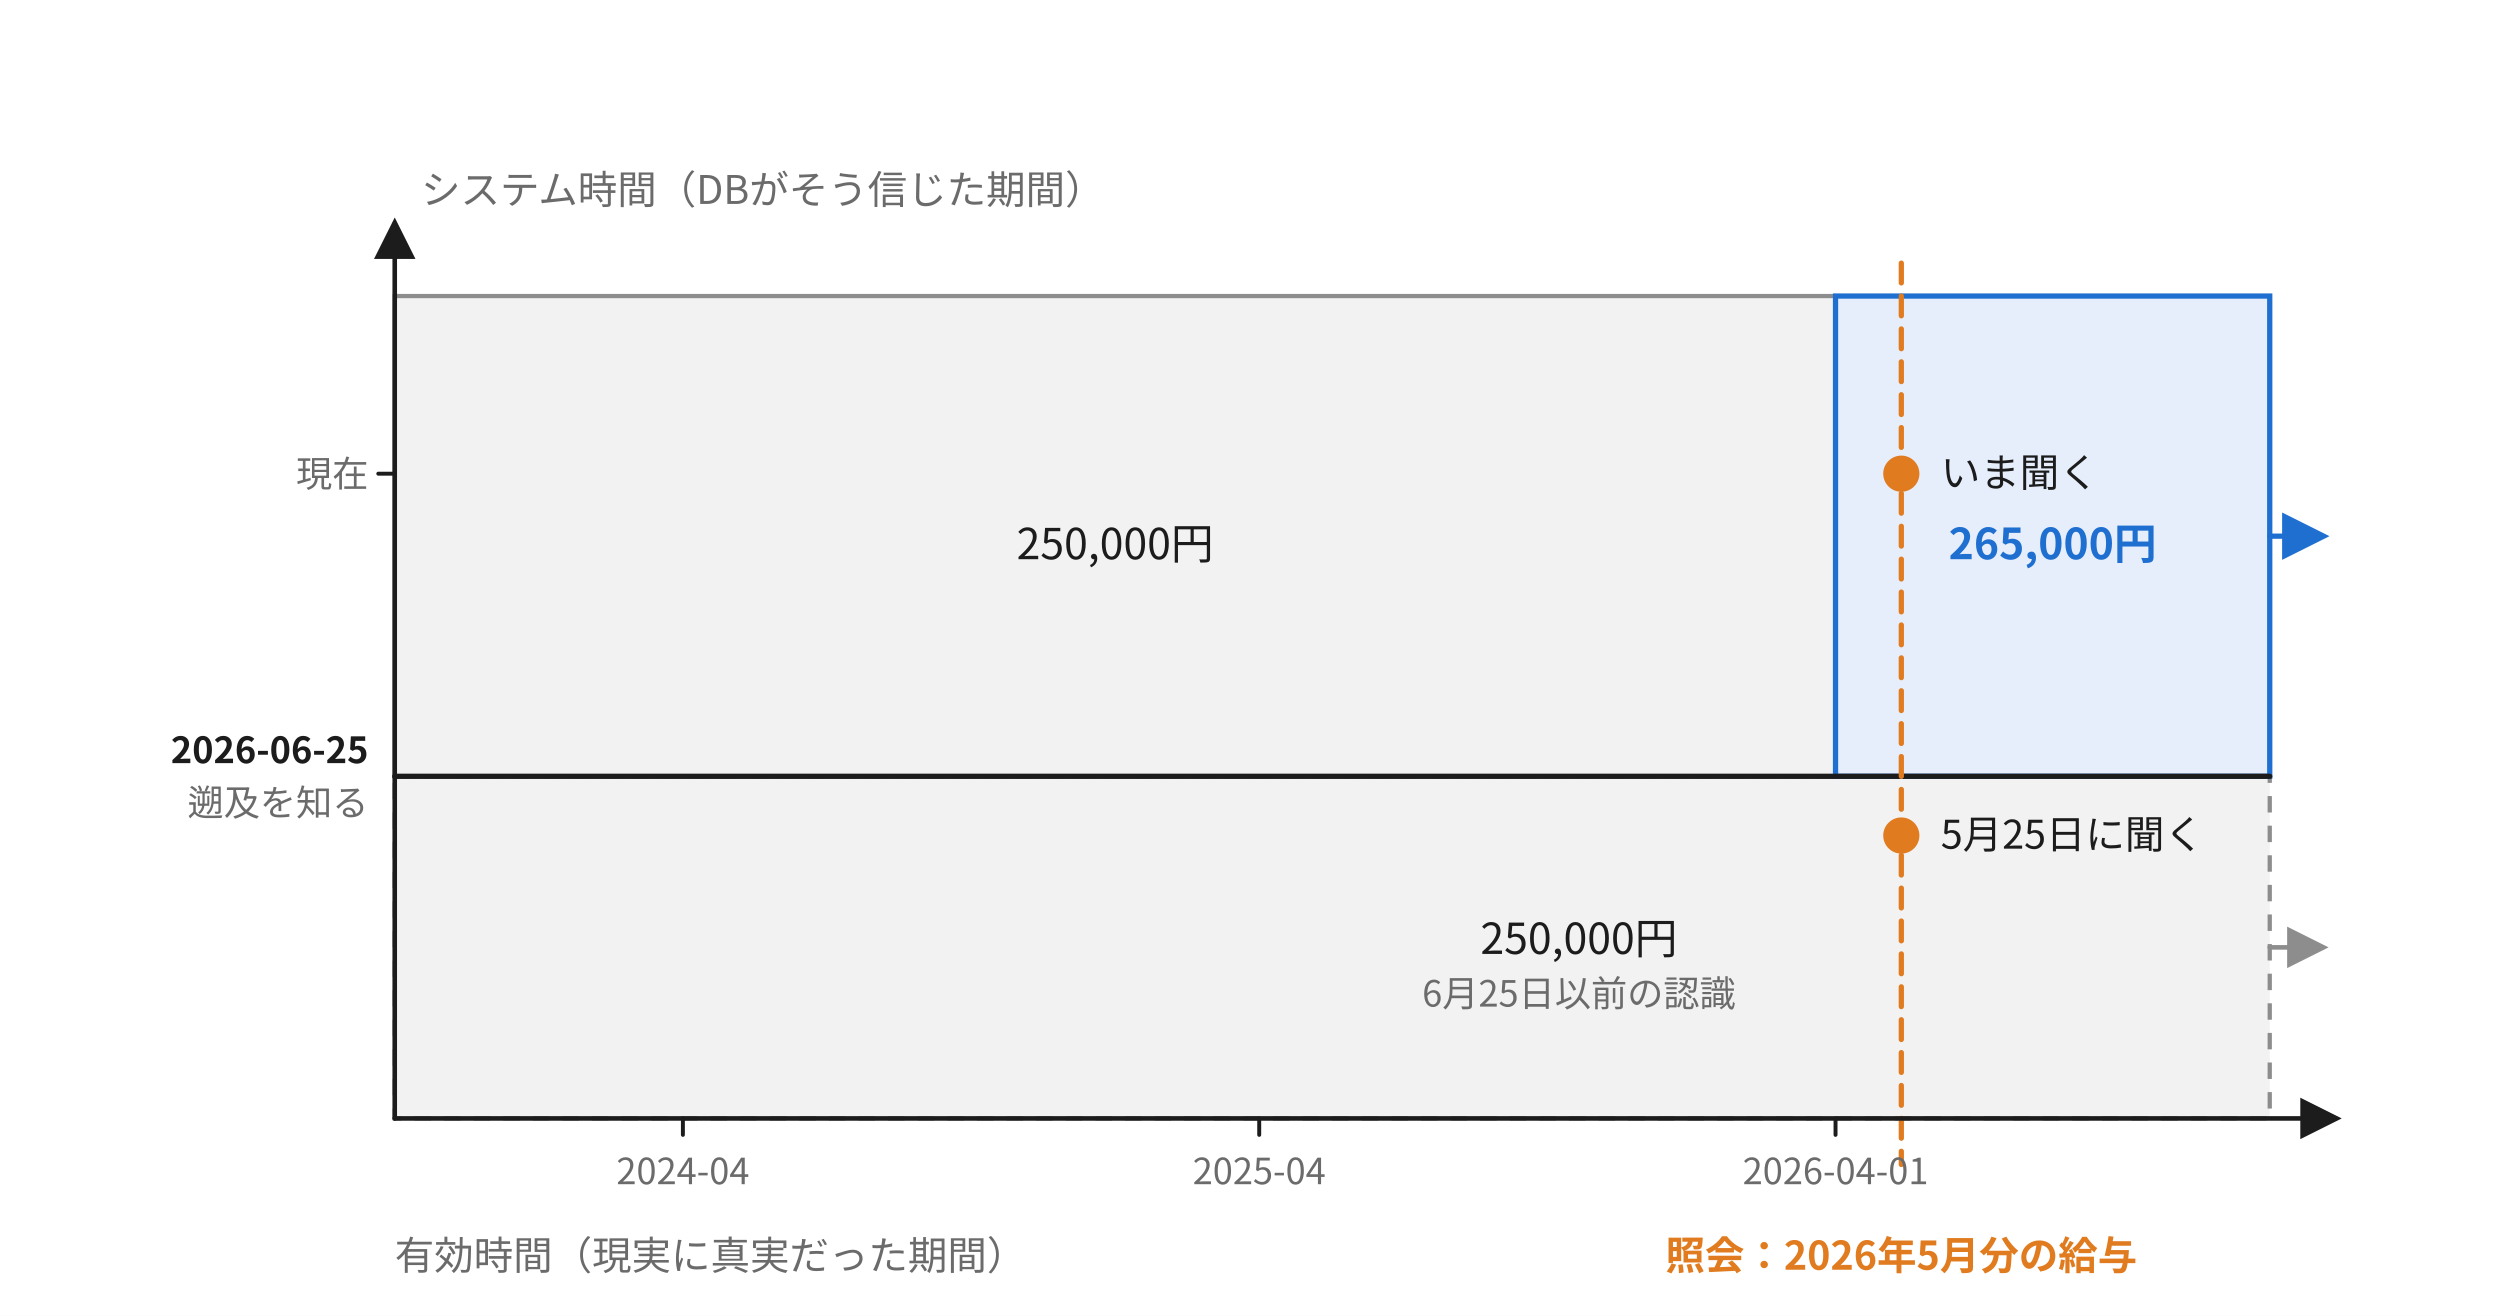
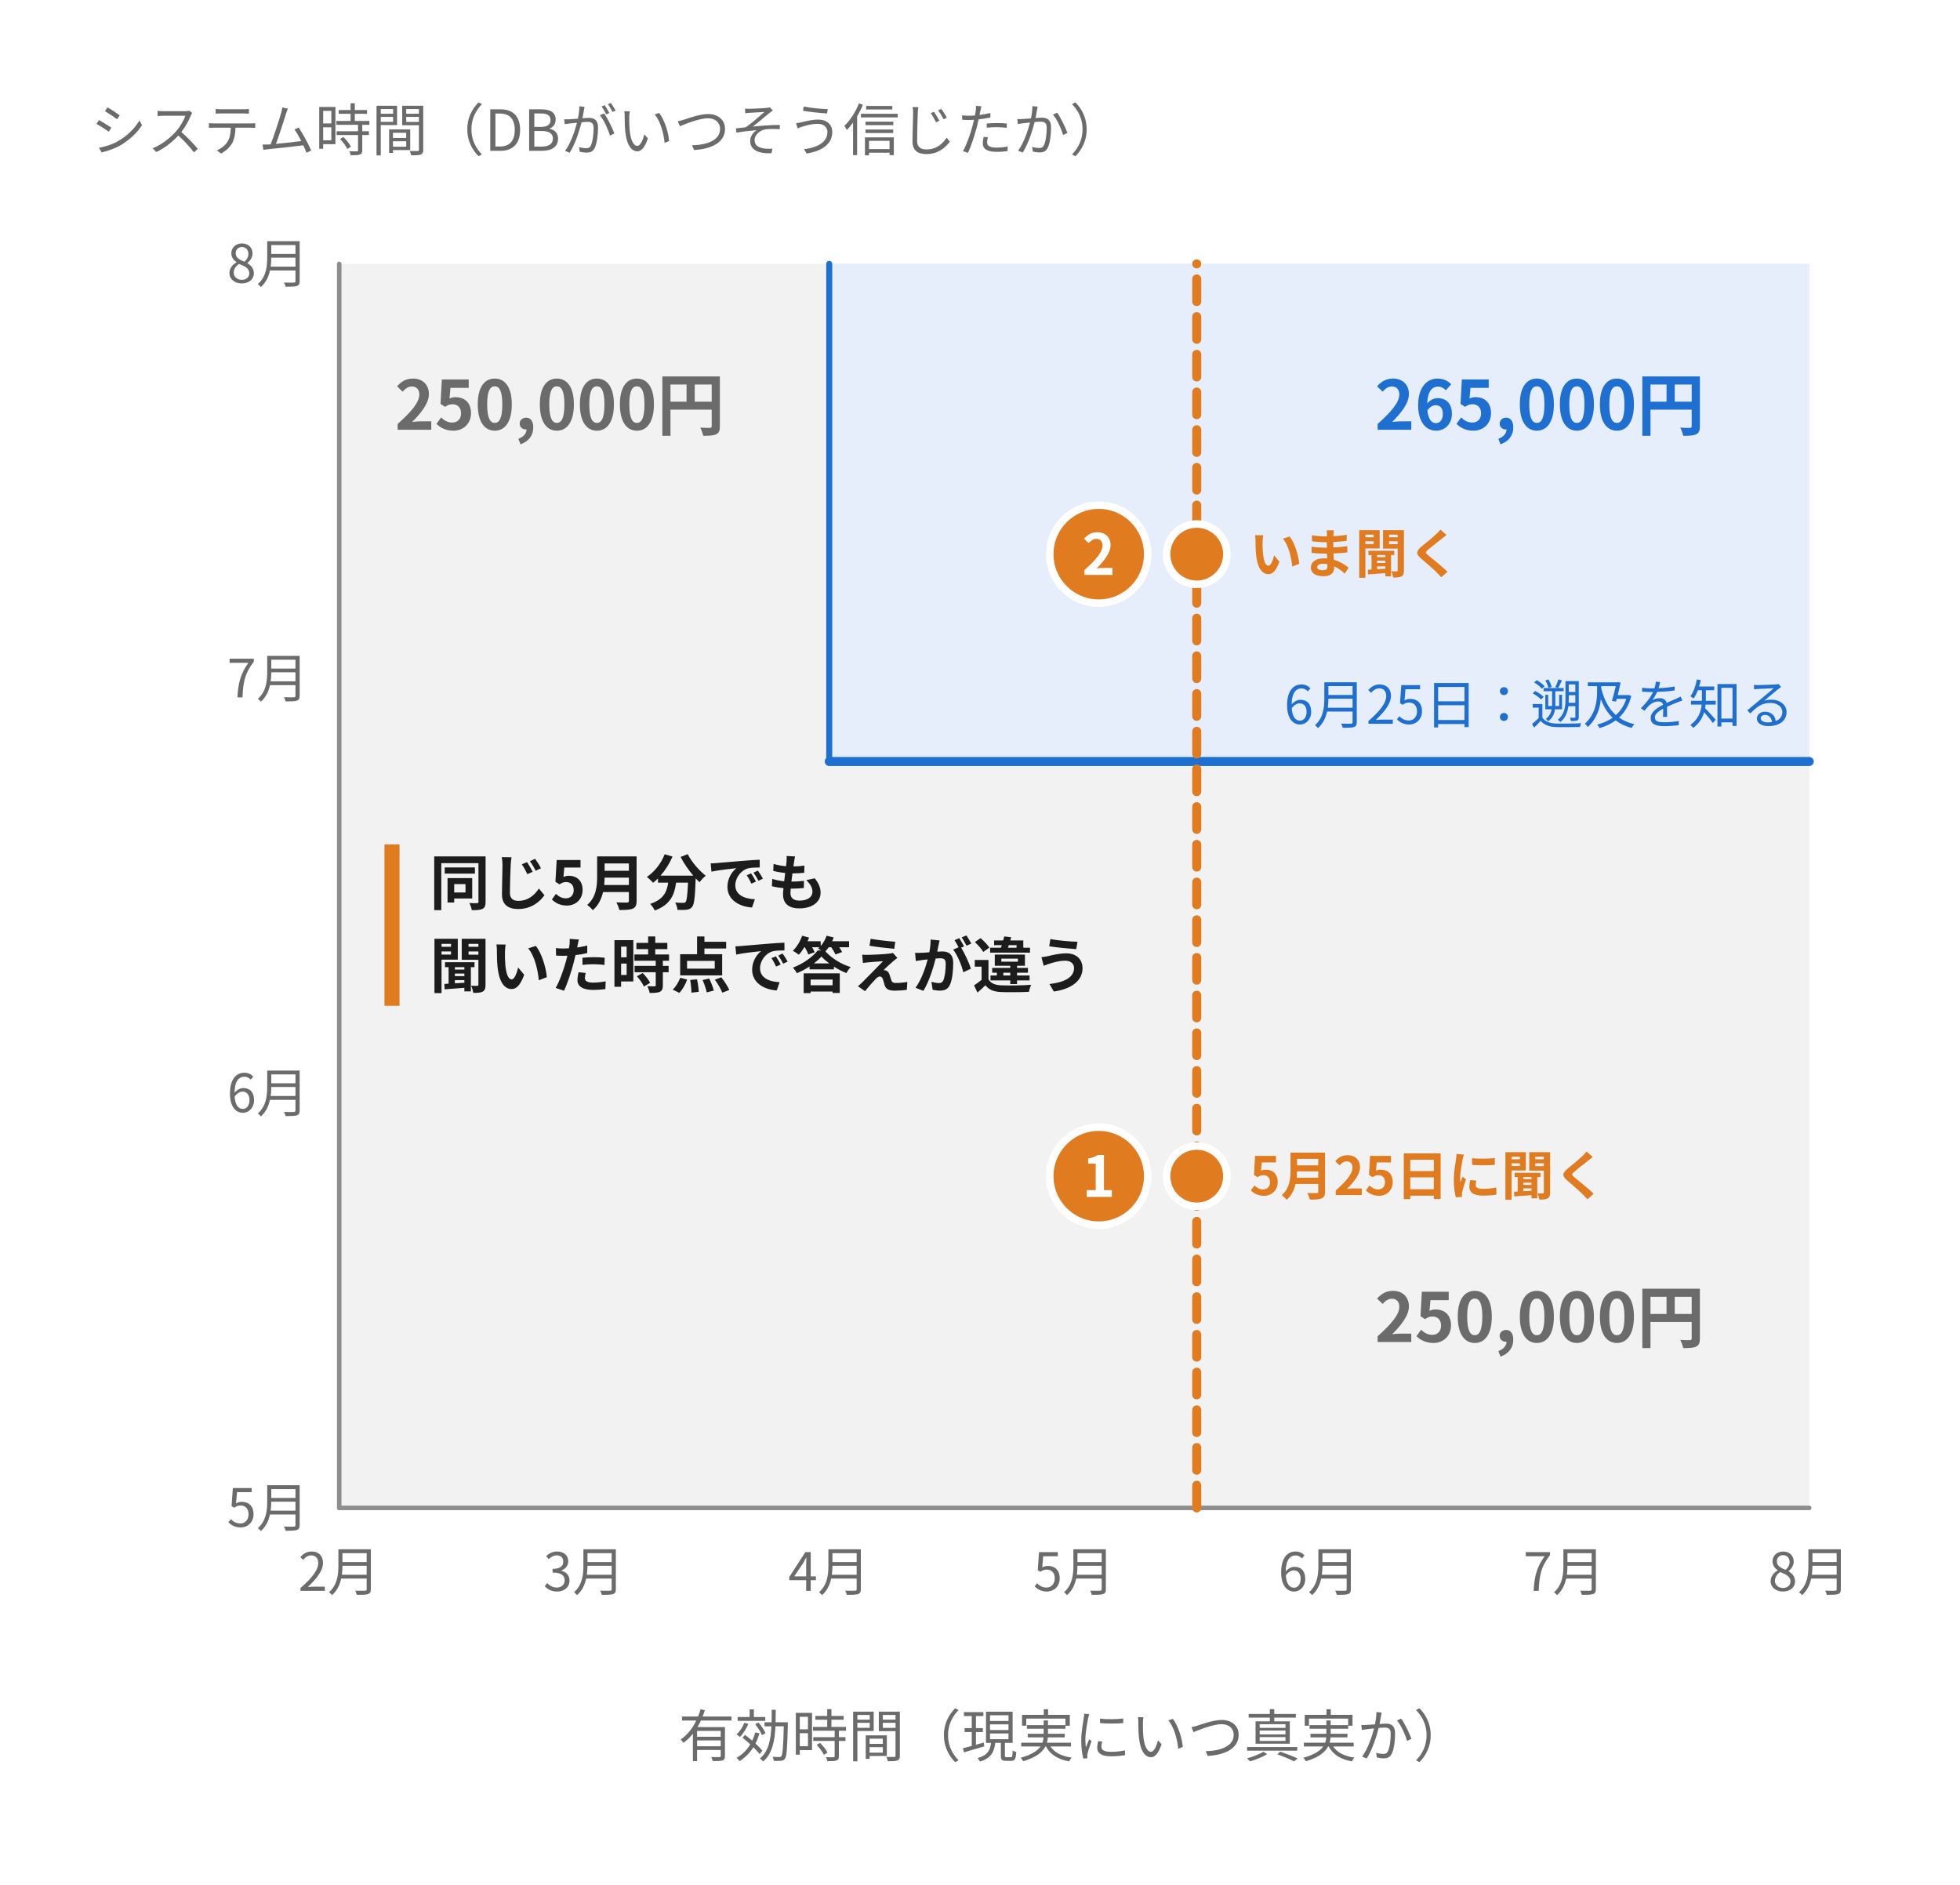
- <svg xmlns="http://www.w3.org/2000/svg" viewBox="0 0 760 400" role="img" aria-labelledby="title desc">
-   <defs>
-     <marker id="ah1c1c1c9_0" viewBox="0 0 10 10" refX="8.5" refY="5" markerWidth="9.0" markerHeight="9.0" orient="auto-start-reverse">
-       <path d="M 0 0 L 10 5 L 0 10 z" fill="#1c1c1c" />
-     </marker>
-     <marker id="ah8d8d8d9_0" viewBox="0 0 10 10" refX="8.5" refY="5" markerWidth="9.0" markerHeight="9.0" orient="auto-start-reverse">
-       <path d="M 0 0 L 10 5 L 0 10 z" fill="#8d8d8d" />
-     </marker>
-     <marker id="ah1f6fd09_0" viewBox="0 0 10 10" refX="8.5" refY="5" markerWidth="9.0" markerHeight="9.0" orient="auto-start-reverse">
-       <path d="M 0 0 L 10 5 L 0 10 z" fill="#1f6fd0" />
-     </marker>
-   </defs>
-   <rect x="0" y="0" width="760" height="400" fill="#ffffff" />
-   <rect x="120" y="236" width="570" height="104" rx="0" fill="#f2f2f2" stroke="#8d8d8d" stroke-width="1.3" opacity="1" stroke-dasharray="5 4" />
-   <rect x="120" y="90" width="438" height="146" rx="0" fill="#f2f2f2" stroke="#8d8d8d" stroke-width="1.3" opacity="1" />
-   <rect x="558" y="90" width="132" height="146" rx="0" fill="#e6eefb" stroke="#1f6fd0" stroke-width="1.6" opacity="1" />
-   <text x="480" y="290" font-family="Noto Sans CJK JP, Hiragino Sans, Noto Sans JP, Yu Gothic, sans-serif" font-size="13" fill="#1c1c1c" text-anchor="middle" font-weight="400">250,000円</text>
-   <text x="480" y="306" font-family="Noto Sans CJK JP, Hiragino Sans, Noto Sans JP, Yu Gothic, sans-serif" font-size="11" fill="#6b6b6b" text-anchor="middle" font-weight="400">6月25日以前の認識</text>
-   <text x="339.0" y="170" font-family="Noto Sans CJK JP, Hiragino Sans, Noto Sans JP, Yu Gothic, sans-serif" font-size="13" fill="#1c1c1c" text-anchor="middle" font-weight="400">250,000円</text>
-   <text x="624.0" y="170" font-family="Noto Sans CJK JP, Hiragino Sans, Noto Sans JP, Yu Gothic, sans-serif" font-size="13" fill="#1f6fd0" text-anchor="middle" font-weight="700">265,000円</text>
-   <line x1="120" y1="236" x2="690" y2="236" stroke="#1c1c1c" stroke-width="1.6" stroke-linecap="round" opacity="1" />
-   <text x="112" y="232" font-family="Noto Sans CJK JP, Hiragino Sans, Noto Sans JP, Yu Gothic, sans-serif" font-size="11" fill="#1c1c1c" text-anchor="end" font-weight="700">2026-06-25</text>
-   <text x="112" y="248" font-family="Noto Sans CJK JP, Hiragino Sans, Noto Sans JP, Yu Gothic, sans-serif" font-size="11" fill="#6b6b6b" text-anchor="end" font-weight="400">遡及を知る</text>
-   <line x1="578" y1="80" x2="578" y2="354" stroke="#e07b1f" stroke-width="1.6" stroke-linecap="round" opacity="1" stroke-dasharray="6 4" />
-   <text x="578" y="386" font-family="Noto Sans CJK JP, Hiragino Sans, Noto Sans JP, Yu Gothic, sans-serif" font-size="12" fill="#e07b1f" text-anchor="middle" font-weight="700">照会：2026年5月分の給与</text>
-   <circle cx="578" cy="254" r="5.5" fill="#e07b1f" stroke="#e07b1f" stroke-width="0" opacity="1" />
-   <text x="590" y="258" font-family="Noto Sans CJK JP, Hiragino Sans, Noto Sans JP, Yu Gothic, sans-serif" font-size="12" fill="#1c1c1c" text-anchor="start" font-weight="400">5月25日に聞く</text>
-   <circle cx="578" cy="144" r="5.5" fill="#e07b1f" stroke="#e07b1f" stroke-width="0" opacity="1" />
-   <text x="590" y="148" font-family="Noto Sans CJK JP, Hiragino Sans, Noto Sans JP, Yu Gothic, sans-serif" font-size="12" fill="#1c1c1c" text-anchor="start" font-weight="400">いま聞く</text>
-   <line x1="120" y1="340" x2="710" y2="340" stroke="#1c1c1c" stroke-width="1.4" stroke-linecap="round" marker-end="url(#ah1c1c1c9_0)" />
-   <line x1="120" y1="340" x2="120" y2="68" stroke="#1c1c1c" stroke-width="1.4" stroke-linecap="round" marker-end="url(#ah1c1c1c9_0)" />
-   <text x="128" y="62" font-family="Noto Sans CJK JP, Hiragino Sans, Noto Sans JP, Yu Gothic, sans-serif" font-size="12" fill="#6b6b6b" text-anchor="start" font-weight="400">システム時間（DBがそう信じた期間）</text>
-   <text x="120" y="386" font-family="Noto Sans CJK JP, Hiragino Sans, Noto Sans JP, Yu Gothic, sans-serif" font-size="12" fill="#6b6b6b" text-anchor="start" font-weight="400">有効時間（現実に真実だった期間）</text>
-   <line x1="690" y1="288" x2="706" y2="288" stroke="#8d8d8d" stroke-width="1.4" stroke-linecap="round" marker-end="url(#ah8d8d8d9_0)" />
-   <line x1="690" y1="163" x2="706" y2="163" stroke="#1f6fd0" stroke-width="1.6" stroke-linecap="round" marker-end="url(#ah1f6fd09_0)" />
-   <line x1="207.6" y1="340" x2="207.6" y2="345" stroke="#1c1c1c" stroke-width="1.2" stroke-linecap="round" opacity="1" />
-   <text x="207.6" y="360" font-family="Noto Sans CJK JP, Hiragino Sans, Noto Sans JP, Yu Gothic, sans-serif" font-size="11" fill="#6b6b6b" text-anchor="middle" font-weight="400">2024-04</text>
-   <line x1="382.8" y1="340" x2="382.8" y2="345" stroke="#1c1c1c" stroke-width="1.2" stroke-linecap="round" opacity="1" />
-   <text x="382.8" y="360" font-family="Noto Sans CJK JP, Hiragino Sans, Noto Sans JP, Yu Gothic, sans-serif" font-size="11" fill="#6b6b6b" text-anchor="middle" font-weight="400">2025-04</text>
-   <line x1="558.0" y1="340" x2="558.0" y2="345" stroke="#1c1c1c" stroke-width="1.2" stroke-linecap="round" opacity="1" />
-   <text x="558.0" y="360" font-family="Noto Sans CJK JP, Hiragino Sans, Noto Sans JP, Yu Gothic, sans-serif" font-size="11" fill="#6b6b6b" text-anchor="middle" font-weight="400">2026-04-01</text>
-   <line x1="115" y1="144" x2="120" y2="144" stroke="#1c1c1c" stroke-width="1.2" stroke-linecap="round" opacity="1" />
-   <text x="112" y="148" font-family="Noto Sans CJK JP, Hiragino Sans, Noto Sans JP, Yu Gothic, sans-serif" font-size="11" fill="#6b6b6b" text-anchor="end" font-weight="400">現在</text>
+ <svg xmlns="http://www.w3.org/2000/svg" viewBox="0 0 520 500" role="img" aria-labelledby="title">
+   <rect x="0" y="0" width="520" height="500" fill="#ffffff" />
+   <rect x="90" y="70" width="390" height="330" fill="#f2f2f2" stroke="none" stroke-width="1.2" />
+   <rect x="220" y="70" width="260" height="132" fill="#e6eefb" stroke="none" stroke-width="1.2" />
+   <line x1="220" y1="70" x2="220" y2="202" stroke="#1f6fd0" stroke-width="1.6" stroke-linecap="round" />
+   <line x1="220" y1="202" x2="480" y2="202" stroke="#1f6fd0" stroke-width="2.4" stroke-linecap="round" />
+   <text x="408.5" y="114" font-family="Noto Sans CJK JP, Hiragino Sans, Yu Gothic, sans-serif" font-size="18" text-anchor="middle" font-weight="700" fill="#1f6fd0">265,000円</text>
+   <text x="408.5" y="356" font-family="Noto Sans CJK JP, Hiragino Sans, Yu Gothic, sans-serif" font-size="18" text-anchor="middle" font-weight="700" fill="#6b6b6b">250,000円</text>
+   <text x="148.5" y="114" font-family="Noto Sans CJK JP, Hiragino Sans, Yu Gothic, sans-serif" font-size="18" text-anchor="middle" font-weight="700" fill="#6b6b6b">250,000円</text>
+   <text x="476" y="192" font-family="Noto Sans CJK JP, Hiragino Sans, Yu Gothic, sans-serif" font-size="14" text-anchor="end" fill="#1f6fd0">6月25日：遡及を知る</text>
+   <line x1="90" y1="400" x2="480" y2="400" stroke="#8d8d8d" stroke-width="1.2" stroke-linecap="round" />
+   <line x1="90" y1="400" x2="90" y2="70" stroke="#8d8d8d" stroke-width="1.2" stroke-linecap="round" />
+   <text x="90" y="422" font-family="Noto Sans CJK JP, Hiragino Sans, Yu Gothic, sans-serif" font-size="14" text-anchor="middle" fill="#6b6b6b">2月</text>
+   <text x="155" y="422" font-family="Noto Sans CJK JP, Hiragino Sans, Yu Gothic, sans-serif" font-size="14" text-anchor="middle" fill="#6b6b6b">3月</text>
+   <text x="220" y="422" font-family="Noto Sans CJK JP, Hiragino Sans, Yu Gothic, sans-serif" font-size="14" text-anchor="middle" fill="#6b6b6b">4月</text>
+   <text x="285" y="422" font-family="Noto Sans CJK JP, Hiragino Sans, Yu Gothic, sans-serif" font-size="14" text-anchor="middle" fill="#6b6b6b">5月</text>
+   <text x="350" y="422" font-family="Noto Sans CJK JP, Hiragino Sans, Yu Gothic, sans-serif" font-size="14" text-anchor="middle" fill="#6b6b6b">6月</text>
+   <text x="415" y="422" font-family="Noto Sans CJK JP, Hiragino Sans, Yu Gothic, sans-serif" font-size="14" text-anchor="middle" fill="#6b6b6b">7月</text>
+   <text x="480" y="422" font-family="Noto Sans CJK JP, Hiragino Sans, Yu Gothic, sans-serif" font-size="14" text-anchor="middle" fill="#6b6b6b">8月</text>
+   <text x="82" y="405" font-family="Noto Sans CJK JP, Hiragino Sans, Yu Gothic, sans-serif" font-size="14" text-anchor="end" fill="#6b6b6b">5月</text>
+   <text x="82" y="295" font-family="Noto Sans CJK JP, Hiragino Sans, Yu Gothic, sans-serif" font-size="14" text-anchor="end" fill="#6b6b6b">6月</text>
+   <text x="82" y="185" font-family="Noto Sans CJK JP, Hiragino Sans, Yu Gothic, sans-serif" font-size="14" text-anchor="end" fill="#6b6b6b">7月</text>
+   <text x="82" y="75" font-family="Noto Sans CJK JP, Hiragino Sans, Yu Gothic, sans-serif" font-size="14" text-anchor="end" fill="#6b6b6b">8月</text>
+   <text x="285" y="466" font-family="Noto Sans CJK JP, Hiragino Sans, Yu Gothic, sans-serif" font-size="15" text-anchor="middle" fill="#6b6b6b">有効時間（現実にいつ真実か）</text>
+   <text x="24" y="40" font-family="Noto Sans CJK JP, Hiragino Sans, Yu Gothic, sans-serif" font-size="15" text-anchor="start" fill="#6b6b6b">システム時間（DBがいつそう信じたか）</text>
+   <line x1="317.5" y1="400" x2="317.5" y2="70" stroke="#e07b1f" stroke-width="2.4" stroke-dasharray="6 4" stroke-linecap="round" />
+   <circle cx="317.5" cy="312" r="8" fill="#e07b1f" stroke="#ffffff" stroke-width="2" />
+   <circle cx="291.5" cy="312" r="13" fill="#e07b1f" stroke="#ffffff" stroke-width="2" />
+   <text x="291.5" y="317.5" font-family="Noto Sans CJK JP, Hiragino Sans, Yu Gothic, sans-serif" font-size="15" text-anchor="middle" font-weight="700" fill="#ffffff">1</text>
+   <circle cx="317.5" cy="147" r="8" fill="#e07b1f" stroke="#ffffff" stroke-width="2" />
+   <circle cx="291.5" cy="147" r="13" fill="#e07b1f" stroke="#ffffff" stroke-width="2" />
+   <text x="291.5" y="152.5" font-family="Noto Sans CJK JP, Hiragino Sans, Yu Gothic, sans-serif" font-size="15" text-anchor="middle" font-weight="700" fill="#ffffff">2</text>
+   <text x="331.5" y="317" font-family="Noto Sans CJK JP, Hiragino Sans, Yu Gothic, sans-serif" font-size="14" text-anchor="start" font-weight="700" fill="#e07b1f">5月25日に聞く</text>
+   <text x="331.5" y="152" font-family="Noto Sans CJK JP, Hiragino Sans, Yu Gothic, sans-serif" font-size="14" text-anchor="start" font-weight="700" fill="#e07b1f">いま聞く</text>
+   <rect x="102" y="224" width="4" height="42.8" fill="#e07b1f" stroke="none" stroke-width="1.2" />
+   <text x="114" y="240" font-family="Noto Sans CJK JP, Hiragino Sans, Yu Gothic, sans-serif" font-size="16" text-anchor="start" font-weight="700" fill="#1c1c1c">同じ5月分でも</text>
+   <text x="114" y="262" font-family="Noto Sans CJK JP, Hiragino Sans, Yu Gothic, sans-serif" font-size="16" text-anchor="start" font-weight="700" fill="#1c1c1c">聞いた時点で答えが違う</text>
</svg>
